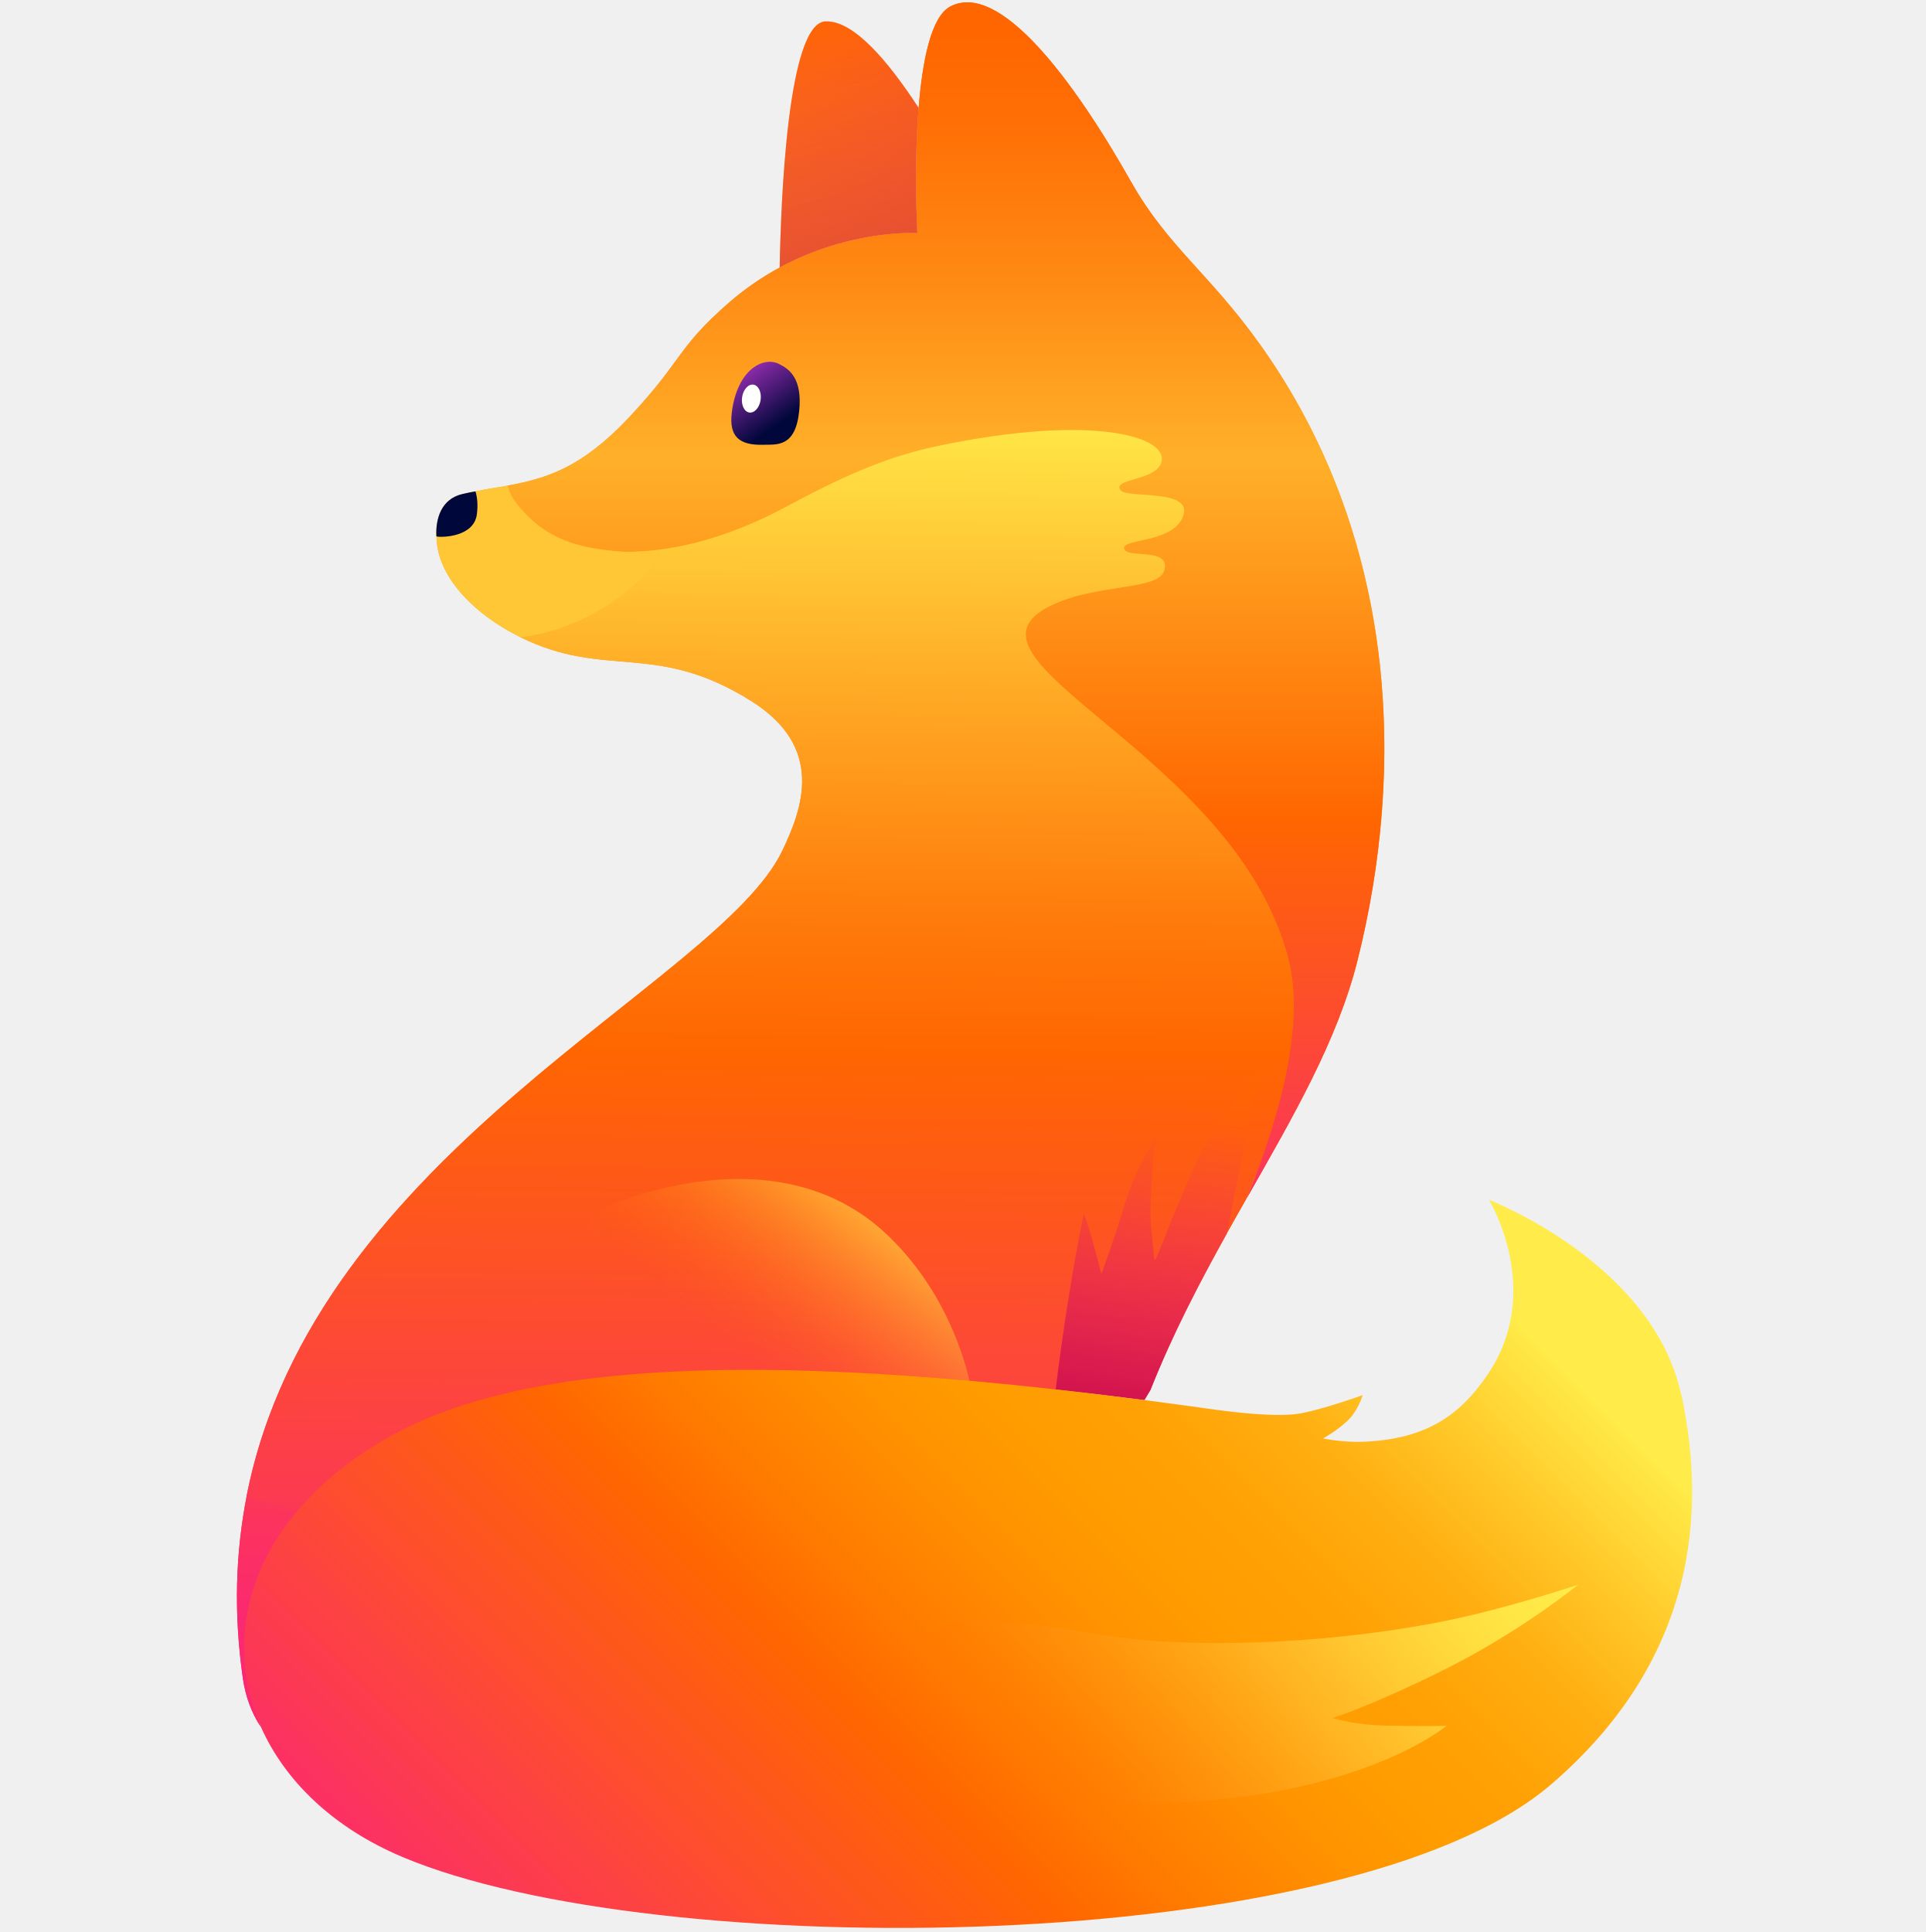
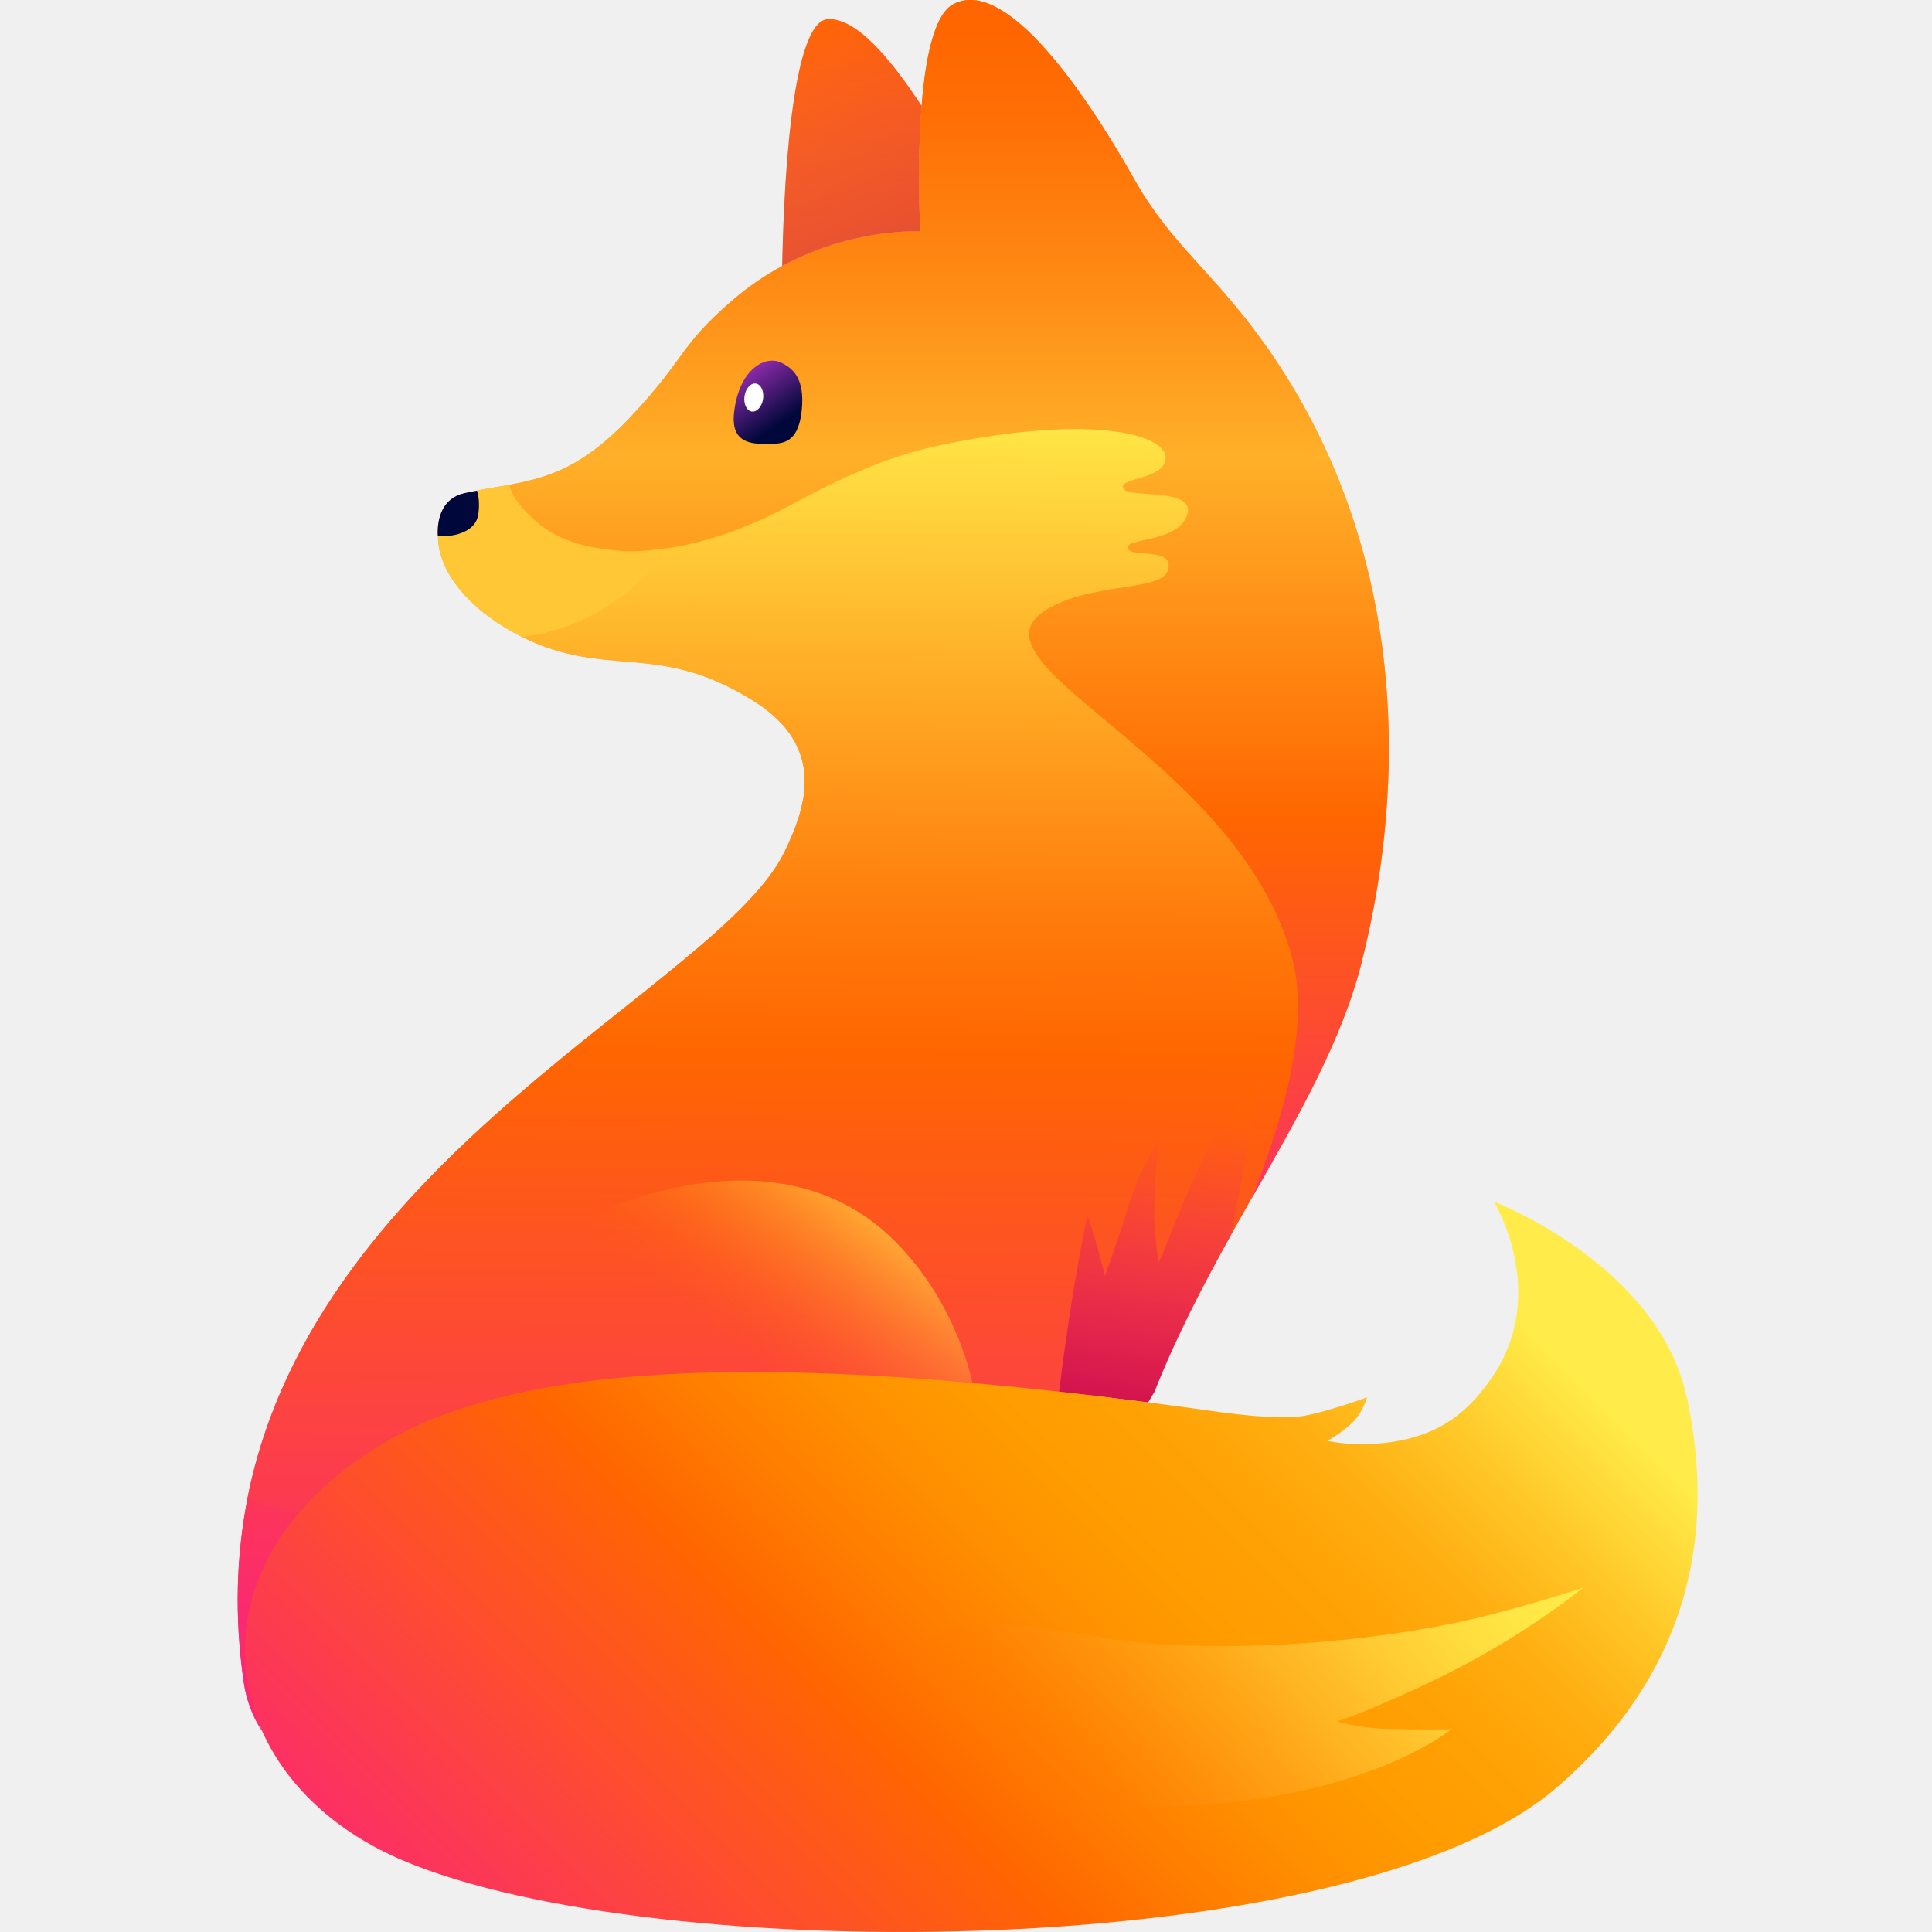
- <svg xmlns="http://www.w3.org/2000/svg" width="300" height="301" fill="none" viewBox="0 0 300 301">
-   <path fill="url(#a)" d="M148.015 1.027c7.675-4.09 19.273 11.501 28.22 27.356 5.625 9.943 12.114 14.213 19.885 25.055v-.012c18.98 26.491 22.224 57.427 17.748 84.676-2.983 7.348-10.19 25.141-19.643 48.534-1.018 1.8-2.048 3.611-3.066 5.446l-.016.083a318 318 0 0 0-4.738 8.791 206 206 0 0 0-3.019 6.079 157 157 0 0 0-4.165 9.525c-.384.636-.696 1.164-.948 1.571-33.748-4.39-71.962-6.03-106.09 5.781-3.646 1.271-6.828 5.371-9.85 7.086-8.507 4.827-25.715 29.002-21.694 38.069-1.428-2.171-2.388-4.69-2.808-7.604-1.463-10.229-1.115-19.644.588-28.338l-.011-.003c10.578-53.886 73.579-79.815 83.485-100.624 3.047-6.416 6.752-16.035-4.953-23.339-14.895-9.294-22.56-3.311-35.872-9.883l.008-.002-.115-.057c-7.448-3.715-12.953-9.638-12.954-15.647l-.024-.005c-.144-2.638.696-5.852 4.102-6.608a45 45 0 0 1 1.978-.408l.003.013c1.704-.393 3.508-.619 5.026-.9l-.003-.012c5.997-1.104 11.478-2.735 18.83-10.543 8.659-9.21 7.352-10.746 15.735-18.037a43.6 43.6 0 0 1 7.819-5.397c11.049-5.955 21.37-5.365 21.432-5.361 0 0-.538-10.075.205-19.502.576-7.292 1.931-14.2 4.905-15.783" />
-   <path fill="url(#b)" d="M213.856 138.175a141 141 0 0 1-2.396 11.522c-3.118 12.413-10.003 24.238-17.211 36.939a52242 52242 0 0 0 19.607-48.461" />
-   <path fill="url(#c)" d="M196.12 53.438c-7.771-10.842-14.26-15.112-19.885-25.054-8.947-15.855-20.544-31.447-28.22-27.357-2.974 1.583-4.33 8.491-4.905 15.783-.744 9.427-.204 19.502-.204 19.502s-10.35-.612-21.432 5.36a43.6 43.6 0 0 0-7.82 5.398c-8.383 7.291-7.076 8.827-15.735 18.038-7.352 7.807-12.833 9.438-18.83 10.542a6.5 6.5 0 0 0 1.163 2.494c4.582 6.081 10.207 7.364 17.079 7.82 6.356.024 14.98-1.535 25.27-7.088 7.664-4.126 14.908-7.568 23.027-9.307 24.827-5.301 36.964-1.475 35.225 2.675-1.128 2.698-7.736 2.314-6.249 4.15 1.044 1.27 11.274-.325 9.715 3.993-1.559 4.306-9.631 3.418-9.187 5.11.42 1.606 7.244-.325 6.249 3.345-.864 3.19-10.279 1.991-17.511 5.421-17.882 8.48 28.508 22.884 36.82 55.074 2.626 10.158-1.2 24.358-6.441 37.299 7.208-12.701 14.093-24.526 17.211-36.939 7.496-29.78 6.392-65.94-15.34-96.271z" />
-   <path fill="url(#d)" d="M142.906 36.311s-.552-10.062.204-19.5c-4.786-7.33-10.123-13.661-14.524-13.481-5.925.24-6.944 28.256-7.124 38.342 11.082-5.984 21.432-5.36 21.432-5.36z" />
-   <path fill="url(#e)" d="M142.906 36.311s-.552-10.062.204-19.5c-4.786-7.33-10.123-13.661-14.524-13.481-5.925.24-6.944 28.256-7.124 38.342 11.082-5.984 21.432-5.36 21.432-5.36z" />
-   <path fill="url(#f)" d="M46.275 235.401a121 121 0 0 1-7.855-2.279c-1.704 8.696-2.051 18.11-.588 28.341.42 2.914 1.38 5.433 2.806 7.604-4.75-10.711-3.262-23.124 5.637-33.666" />
-   <path fill="url(#g)" d="M200.678 149.349c-8.312-32.19-54.702-46.594-36.82-55.074 7.232-3.43 16.647-2.23 17.511-5.42.995-3.683-5.829-1.752-6.249-3.347-.444-1.679 7.628-.803 9.187-5.109s-8.671-2.71-9.715-3.994c-1.487-1.823 5.109-1.451 6.249-4.15 1.739-4.15-10.41-7.975-35.225-2.674-8.119 1.739-15.363 5.17-23.027 9.307-10.29 5.553-18.913 7.124-25.27 7.088 1.643.108 3.358.168 5.157.24 1.499.06-7.28 11.346-21.408 13.06 13.313 6.573 20.976.588 35.872 9.883 11.706 7.304 8 16.923 4.953 23.339-9.906 20.809-72.907 46.738-83.485 100.624a114 114 0 0 0 7.855 2.279c3.538-4.197 8.24-8.107 14.2-11.489 3.023-1.716 6.369-3.191 10.015-4.462 19.13-6.62 46.738-7.352 80.511-4.354 4.378.384 8.863.84 13.445 1.356 1.091-8.959 2.543-18.434 4.366-27.333.623.983 2.758 9.367 2.758 9.367s2.111-5.769 3.694-11.046c1.643-5.457 4.749-10.291 4.749-10.291s-.731 5.697-.791 11.346c-.036 2.747.42 5.685.563 7.532.132 1.607 2.111-5.457 6.825-15.375 5.013-10.555 9.319-11.43 10.026-14.057-1.487 5.241-3.442 14.704-5.505 25.558 1.032-1.859 2.075-3.694 3.106-5.517 5.23-12.941 9.055-27.153 6.441-37.299z" />
-   <path fill="#ffc635" d="M102.5 86.216c-1.799-.072-3.514-.132-5.157-.24-6.872-.456-12.497-1.74-17.079-7.82a6.5 6.5 0 0 1-1.163-2.494c-3.28.607-7.902.943-9.948 3.304-3.841 7.43 2.45 15.583 11.807 20.25l.144.073c14.128-1.716 22.907-13.001 21.408-13.061z" />
-   <path fill="#00073a" d="M74.292 80.1c.18-1.488.06-2.64-.228-3.55-.648.119-1.308.25-1.98.407-3.405.755-4.245 3.97-4.101 6.608.012 0 .024 0 .036.012.72.18 5.84.132 6.272-3.478" />
-   <path fill="url(#h)" d="M186.621 180.663c-4.713 9.919-6.692 16.983-6.824 15.376-.144-1.847-.6-4.785-.564-7.532.06-5.649.792-11.346.792-11.346s-3.118 4.834-4.749 10.291c-1.584 5.277-3.694 11.046-3.694 11.046s-2.135-8.384-2.759-9.367c-1.811 8.899-3.262 18.374-4.365 27.333 4.509.503 9.114 1.055 13.816 1.667.252-.408.564-.936.947-1.571 3.454-8.708 7.652-16.731 11.922-24.395 2.063-10.854 4.018-20.317 5.505-25.558-.708 2.627-5.014 3.502-10.027 14.056" />
-   <path fill="url(#i)" d="M261.916 217.387c-4.366-20.64-29.948-30.439-29.948-30.439s8.792 14.32-.431 27.513c-4.054 5.805-9.103 9.762-19.154 10.158-3.298.132-6.272-.516-6.272-.516s1.955-1.031 3.802-2.746c1.643-1.523 2.374-4.006 2.374-4.006s-5.888 2.135-9.642 2.843c-3.311.611-9.319 0-14.32-.708-3.287-.468-6.525-.9-9.715-1.319l-.324-.036a700 700 0 0 0-27.261-3.023c-33.773-2.998-61.394-2.278-80.511 4.354-3.658 1.271-7.004 2.746-10.015 4.462-5.96 3.382-10.662 7.28-14.2 11.489-8.899 10.542-10.386 22.967-5.637 33.666 3.706 8.347 11.19 15.651 21.972 20.208 39.362 16.647 147.554 15.82 179.049-11.321 24.634-21.229 23.375-45.887 20.269-60.579z" />
-   <path fill="url(#j)" d="M245.797 246.903s-12.029 4.065-22.739 6.044c-17.847 3.299-38.163 3.958-51.212 1.787-.24-.036-.48-.084-.72-.12-2.854-.479-5.769-.971-8.623-1.355-9.691-1.331-18.554-1.439-21.132 4.642-3.826 9.031-2.747 19.069 18.242 22.151 4.833.708 10.722 1.056 17.846.924 33.965-.12 47.901-12.173 47.889-12.089 0 0-4.377.084-9.75-.048-4.21-.108-7.088-.9-8.024-1.2 2.099-.515 11.118-4.209 19.285-8.467 10.986-5.733 18.962-12.269 18.962-12.269z" />
-   <path fill="url(#k)" d="M121.282 56.664c-2.471-1.14-6.453.971-7.28 7.592-.456 3.706 1.091 5.145 4.917 5.037 2.075-.06 5.001.444 5.577-5.241.516-5.025-1.463-6.56-3.214-7.376z" />
-   <path fill="#fff" d="M117.372 59.926c-.792-.12-1.583.744-1.763 1.943s.323 2.279 1.115 2.399 1.583-.744 1.763-1.943-.324-2.279-1.115-2.399" />
-   <path fill="url(#l)" d="M151.013 215.108c-.491-2.29-3.406-14.092-13.216-23.111-10.914-10.038-26.59-10.23-41.93-4.605-9.33 3.418-28.124 28.124-28.124 28.124l2.735 3.946c19.13-6.62 46.738-7.352 80.511-4.354z" opacity=".7" />
+ <svg xmlns="http://www.w3.org/2000/svg" width="300" height="300" fill="none" viewBox="0 0 300 300">
+   <path fill="url(#a)" d="M148.015.661c7.675-4.09 19.273 11.501 28.22 27.356 5.625 9.943 12.114 14.213 19.885 25.055v-.012c18.98 26.491 22.224 57.427 17.748 84.676-2.983 7.348-10.19 25.141-19.643 48.534-1.018 1.8-2.048 3.611-3.066 5.446l-.016.083a317 317 0 0 0-4.738 8.792 205 205 0 0 0-3.019 6.078 157 157 0 0 0-4.165 9.525c-.384.636-.696 1.164-.948 1.571-33.748-4.39-71.962-6.03-106.09 5.781-3.646 1.271-6.828 5.371-9.85 7.086-8.507 4.827-25.715 29.002-21.694 38.069-1.428-2.171-2.388-4.69-2.808-7.604-1.463-10.229-1.115-19.644.588-28.338l-.011-.003c10.578-53.886 73.579-79.815 83.485-100.624 3.047-6.416 6.752-16.035-4.953-23.339-14.895-9.294-22.56-3.311-35.872-9.883l.008-.002-.115-.057c-7.448-3.715-12.953-9.638-12.954-15.647l-.024-.005c-.144-2.638.696-5.852 4.102-6.608a45 45 0 0 1 1.978-.408l.003.013c1.704-.393 3.508-.619 5.026-.9l-.003-.012c5.997-1.104 11.478-2.735 18.83-10.543 8.659-9.21 7.352-10.745 15.735-18.037a43.6 43.6 0 0 1 7.819-5.397c11.049-5.955 21.37-5.365 21.432-5.361 0 0-.538-10.075.205-19.502.576-7.292 1.931-14.2 4.905-15.783" />
+   <path fill="url(#b)" d="M213.856 137.809a141 141 0 0 1-2.396 11.522c-3.118 12.413-10.003 24.238-17.211 36.939a52242 52242 0 0 0 19.607-48.461" />
+   <path fill="url(#c)" d="M196.12 53.072c-7.771-10.842-14.26-15.112-19.885-25.054C167.288 12.163 155.691-3.43 148.015.66c-2.974 1.583-4.33 8.491-4.905 15.783-.744 9.427-.204 19.502-.204 19.502s-10.35-.612-21.432 5.36a43.6 43.6 0 0 0-7.82 5.398c-8.383 7.291-7.076 8.827-15.735 18.038-7.352 7.807-12.833 9.438-18.83 10.542a6.5 6.5 0 0 0 1.163 2.494c4.582 6.081 10.207 7.364 17.079 7.82 6.356.024 14.98-1.535 25.27-7.088 7.664-4.126 14.908-7.568 23.027-9.307 24.827-5.301 36.964-1.475 35.225 2.675-1.128 2.698-7.736 2.314-6.249 4.15 1.044 1.27 11.274-.325 9.715 3.993-1.559 4.306-9.631 3.418-9.187 5.11.42 1.606 7.244-.325 6.249 3.345-.864 3.19-10.279 1.991-17.511 5.421-17.882 8.48 28.508 22.884 36.82 55.074 2.626 10.158-1.2 24.358-6.441 37.299 7.208-12.701 14.093-24.526 17.211-36.939 7.496-29.78 6.392-65.94-15.34-96.271z" />
+   <path fill="url(#d)" d="M142.906 35.945s-.552-10.062.204-19.5c-4.786-7.329-10.123-13.661-14.524-13.481-5.925.24-6.944 28.256-7.124 38.342 11.082-5.984 21.432-5.36 21.432-5.36z" />
+   <path fill="url(#e)" d="M142.906 35.945s-.552-10.062.204-19.5c-4.786-7.329-10.123-13.661-14.524-13.481-5.925.24-6.944 28.256-7.124 38.342 11.082-5.984 21.432-5.36 21.432-5.36z" />
+   <path fill="url(#f)" d="M46.275 235.035a121 121 0 0 1-7.855-2.279c-1.704 8.696-2.051 18.11-.588 28.341.42 2.914 1.38 5.433 2.806 7.604-4.75-10.71-3.262-23.124 5.637-33.666" />
+   <path fill="url(#g)" d="M200.678 148.983c-8.312-32.19-54.702-46.594-36.82-55.074 7.232-3.43 16.647-2.23 17.511-5.42.995-3.683-5.829-1.752-6.249-3.347-.444-1.679 7.628-.803 9.187-5.109s-8.671-2.71-9.715-3.994c-1.487-1.823 5.109-1.45 6.249-4.15 1.739-4.15-10.41-7.975-35.225-2.674-8.119 1.74-15.363 5.17-23.027 9.307-10.29 5.553-18.913 7.124-25.27 7.088 1.643.108 3.358.168 5.157.24 1.499.06-7.28 11.346-21.408 13.06 13.313 6.573 20.976.588 35.872 9.883 11.706 7.304 8 16.923 4.953 23.339-9.906 20.809-72.907 46.738-83.485 100.624a114 114 0 0 0 7.855 2.279c3.538-4.197 8.24-8.107 14.2-11.489 3.023-1.715 6.369-3.191 10.015-4.462 19.13-6.62 46.738-7.352 80.511-4.354 4.378.384 8.863.84 13.445 1.356 1.091-8.959 2.543-18.434 4.366-27.333.623.983 2.758 9.367 2.758 9.367s2.111-5.769 3.694-11.046c1.643-5.457 4.749-10.291 4.749-10.291s-.731 5.697-.791 11.346c-.036 2.747.42 5.685.563 7.532.132 1.607 2.111-5.457 6.825-15.375 5.013-10.555 9.319-11.43 10.026-14.057-1.487 5.241-3.442 14.704-5.505 25.558 1.032-1.859 2.075-3.694 3.106-5.517 5.23-12.941 9.055-27.153 6.441-37.299z" />
+   <path fill="#ffc635" d="M102.5 85.85c-1.799-.072-3.514-.132-5.157-.24-6.872-.456-12.497-1.74-17.079-7.82a6.5 6.5 0 0 1-1.163-2.494c-3.28.607-7.902.943-9.948 3.304-3.841 7.43 2.45 15.583 11.807 20.25l.144.073c14.128-1.716 22.907-13.001 21.408-13.061z" />
+   <path fill="#00073a" d="M74.292 79.733c.18-1.487.06-2.638-.228-3.55a45 45 0 0 0-1.98.408c-3.405.756-4.245 3.97-4.101 6.608.012 0 .024 0 .036.012.72.18 5.84.132 6.272-3.478" />
+   <path fill="url(#h)" d="M186.621 180.297c-4.713 9.919-6.692 16.983-6.824 15.376-.144-1.847-.6-4.785-.564-7.532.06-5.649.792-11.346.792-11.346s-3.118 4.834-4.749 10.291c-1.584 5.277-3.694 11.046-3.694 11.046s-2.135-8.384-2.759-9.367c-1.811 8.899-3.262 18.374-4.365 27.333 4.509.503 9.114 1.055 13.816 1.667.252-.408.564-.936.947-1.571 3.454-8.708 7.652-16.731 11.922-24.395 2.063-10.854 4.018-20.317 5.505-25.558-.708 2.627-5.014 3.502-10.027 14.056" />
+   <path fill="url(#i)" d="M261.916 217.021c-4.366-20.64-29.948-30.439-29.948-30.439s8.792 14.32-.431 27.513c-4.054 5.805-9.103 9.762-19.154 10.158-3.298.132-6.272-.516-6.272-.516s1.955-1.031 3.802-2.746c1.643-1.523 2.374-4.006 2.374-4.006s-5.888 2.135-9.642 2.843c-3.311.611-9.319 0-14.32-.708a928 928 0 0 0-9.715-1.319l-.324-.036a700 700 0 0 0-27.261-3.023c-33.773-2.998-61.394-2.278-80.511 4.354-3.658 1.271-7.004 2.746-10.015 4.462-5.96 3.382-10.662 7.28-14.2 11.489-8.899 10.542-10.386 22.967-5.637 33.666 3.706 8.347 11.19 15.651 21.972 20.208 39.362 16.647 147.554 15.82 179.049-11.321 24.634-21.229 23.375-45.887 20.269-60.579z" />
+   <path fill="url(#j)" d="M245.797 246.537s-12.029 4.066-22.739 6.044c-17.847 3.299-38.163 3.958-51.212 1.787-.24-.036-.48-.084-.72-.12-2.854-.479-5.769-.971-8.623-1.355-9.691-1.331-18.554-1.439-21.132 4.642-3.826 9.031-2.747 19.069 18.242 22.151 4.833.708 10.722 1.056 17.846.924 33.965-.12 47.901-12.173 47.889-12.089 0 0-4.377.084-9.75-.048-4.21-.108-7.088-.9-8.024-1.2 2.099-.515 11.118-4.209 19.285-8.467 10.986-5.733 18.962-12.269 18.962-12.269z" />
+   <path fill="url(#k)" d="M121.282 56.298c-2.471-1.14-6.453.972-7.28 7.592-.456 3.706 1.091 5.145 4.917 5.037 2.075-.06 5.001.444 5.577-5.241.516-5.025-1.463-6.56-3.214-7.376z" />
+   <path fill="#fff" d="M117.372 59.56c-.792-.12-1.583.744-1.763 1.943s.323 2.279 1.115 2.399 1.583-.744 1.763-1.943-.324-2.279-1.115-2.399" />
+   <path fill="url(#l)" d="M151.013 214.742c-.491-2.29-3.406-14.092-13.216-23.111-10.914-10.038-26.59-10.23-41.93-4.605-9.33 3.418-28.124 28.124-28.124 28.124l2.735 3.946c19.13-6.62 46.738-7.352 80.511-4.354z" opacity=".7" />
  <defs>
-     <linearGradient id="a" x1="181.932" x2="180.061" y1="17.53" y2="253.919" gradientUnits="userSpaceOnUse">
+     <linearGradient id="a" x1="181.932" x2="180.061" y1="17.164" y2="253.553" gradientUnits="userSpaceOnUse">
      <stop stop-color="#ff6700" />
      <stop offset=".18" stop-color="#ff9b1d" />
      <stop offset=".27" stop-color="#ffb029" />
      <stop offset=".42" stop-color="#ff9218" />
      <stop offset=".63" stop-color="#f60" />
      <stop offset="1" stop-color="#fb2872" />
    </linearGradient>
-     <linearGradient id="b" x1="181.932" x2="180.061" y1="17.53" y2="253.919" gradientUnits="userSpaceOnUse">
+     <linearGradient id="b" x1="181.932" x2="180.061" y1="17.164" y2="253.553" gradientUnits="userSpaceOnUse">
      <stop stop-color="#ff6700" />
      <stop offset=".18" stop-color="#ff9b1d" />
      <stop offset=".27" stop-color="#ffb029" />
      <stop offset=".42" stop-color="#ff9218" />
      <stop offset=".63" stop-color="#f60" />
      <stop offset="1" stop-color="#fb2872" />
    </linearGradient>
-     <linearGradient id="c" x1="147.379" x2="147.379" y1="5.417" y2="199.361" gradientUnits="userSpaceOnUse">
+     <linearGradient id="c" x1="147.379" x2="147.379" y1="5.051" y2="198.995" gradientUnits="userSpaceOnUse">
      <stop stop-color="#f60" />
      <stop offset=".07" stop-color="#ff6f05" />
      <stop offset=".19" stop-color="#ff8813" />
      <stop offset=".34" stop-color="#ffb029" />
      <stop offset=".46" stop-color="#ff9218" />
      <stop offset=".63" stop-color="#f60" />
      <stop offset=".77" stop-color="#fd4f29" />
      <stop offset="1" stop-color="#fb2872" />
    </linearGradient>
-     <linearGradient id="d" x1="129.773" x2="155.847" y1="1.818" y2="286.085" gradientUnits="userSpaceOnUse">
+     <linearGradient id="d" x1="129.773" x2="155.847" y1="1.452" y2="285.719" gradientUnits="userSpaceOnUse">
      <stop stop-color="#f60" />
      <stop offset=".26" stop-color="#ffb029" />
      <stop offset=".34" stop-color="#ffa623" />
      <stop offset=".47" stop-color="#ff8d15" />
      <stop offset=".63" stop-color="#f60" />
      <stop offset="1" stop-color="#fb2872" />
    </linearGradient>
-     <linearGradient id="e" x1="121.917" x2="149.022" y1="-6.757" y2="87.319" gradientUnits="userSpaceOnUse">
+     <linearGradient id="e" x1="121.917" x2="149.022" y1="-7.123" y2="86.953" gradientUnits="userSpaceOnUse">
      <stop offset=".09" stop-color="#fb2872" stop-opacity="0" />
      <stop offset=".2" stop-color="#e91d66" stop-opacity=".17" />
      <stop offset=".33" stop-color="#d9145b" stop-opacity=".33" />
      <stop offset=".47" stop-color="#cd0d53" stop-opacity=".45" />
      <stop offset=".62" stop-color="#c4084d" stop-opacity=".53" />
      <stop offset=".78" stop-color="#bf044a" stop-opacity=".58" />
      <stop offset="1" stop-color="#be0449" stop-opacity=".6" />
    </linearGradient>
-     <linearGradient id="f" x1="43.385" x2="41.502" y1="16.426" y2="252.828" gradientUnits="userSpaceOnUse">
+     <linearGradient id="f" x1="43.385" x2="41.502" y1="16.06" y2="252.462" gradientUnits="userSpaceOnUse">
      <stop stop-color="#ff6700" />
      <stop offset=".18" stop-color="#ff9b1d" />
      <stop offset=".27" stop-color="#ffb029" />
      <stop offset=".42" stop-color="#ff9218" />
      <stop offset=".63" stop-color="#f60" />
      <stop offset="1" stop-color="#fb2872" />
    </linearGradient>
-     <linearGradient id="g" x1="121.354" x2="119.435" y1="21.488" y2="262.518" gradientUnits="userSpaceOnUse">
+     <linearGradient id="g" x1="121.354" x2="119.435" y1="21.122" y2="262.152" gradientUnits="userSpaceOnUse">
      <stop stop-color="#f60" />
      <stop offset=".07" stop-color="#ffa221" />
      <stop offset=".14" stop-color="#ffd63d" />
      <stop offset=".17" stop-color="#ffeb49" />
      <stop offset=".35" stop-color="#ffac26" />
      <stop offset=".51" stop-color="#ff790a" />
      <stop offset=".59" stop-color="#f60" />
      <stop offset="1" stop-color="#fb2872" />
    </linearGradient>
-     <linearGradient id="h" x1="183.721" x2="164.243" y1="171.295" y2="286.401" gradientUnits="userSpaceOnUse">
+     <linearGradient id="h" x1="183.721" x2="164.243" y1="170.929" y2="286.035" gradientUnits="userSpaceOnUse">
      <stop offset=".02" stop-color="#fb2872" stop-opacity="0" />
      <stop offset=".49" stop-color="#be0449" />
      <stop offset=".52" stop-color="#aa0447" />
      <stop offset=".61" stop-color="#760543" />
      <stop offset=".7" stop-color="#4c0540" />
      <stop offset=".78" stop-color="#2b063d" />
      <stop offset=".86" stop-color="#13063b" />
      <stop offset=".94" stop-color="#04063a" />
      <stop offset="1" stop-color="#00073a" />
    </linearGradient>
-     <linearGradient id="i" x1="232.604" x2="76.031" y1="168.07" y2="324.656" gradientUnits="userSpaceOnUse">
+     <linearGradient id="i" x1="232.604" x2="76.031" y1="167.704" y2="324.29" gradientUnits="userSpaceOnUse">
      <stop offset=".11" stop-color="#ffeb49" />
      <stop offset=".12" stop-color="#ffe644" />
      <stop offset=".2" stop-color="#ffc626" />
      <stop offset=".27" stop-color="#ffae11" />
      <stop offset=".35" stop-color="#ffa004" />
      <stop offset=".41" stop-color="#ff9c00" />
      <stop offset=".47" stop-color="#ff9200" />
      <stop offset=".57" stop-color="#ff7900" />
      <stop offset=".63" stop-color="#f60" />
      <stop offset=".76" stop-color="#fe5029" />
      <stop offset=".99" stop-color="#fb2872" />
    </linearGradient>
-     <linearGradient id="j" x1="227.255" x2="161.711" y1="226.478" y2="280.784" gradientUnits="userSpaceOnUse">
+     <linearGradient id="j" x1="227.255" x2="161.711" y1="226.112" y2="280.418" gradientUnits="userSpaceOnUse">
      <stop stop-color="#ffeb49" />
      <stop offset=".1" stop-color="#ffe847" stop-opacity=".98" />
      <stop offset=".22" stop-color="#ffe042" stop-opacity=".92" />
      <stop offset=".36" stop-color="#ffd23b" stop-opacity=".82" />
      <stop offset=".51" stop-color="#ffbf31" stop-opacity=".67" />
      <stop offset=".66" stop-color="#ffa723" stop-opacity=".49" />
      <stop offset=".83" stop-color="#ff8a13" stop-opacity=".27" />
      <stop offset=".99" stop-color="#ff6700" stop-opacity=".01" />
      <stop offset="1" stop-color="#f60" stop-opacity="0" />
    </linearGradient>
-     <linearGradient id="k" x1="113.447" x2="122.112" y1="55.225" y2="67.822" gradientUnits="userSpaceOnUse">
+     <linearGradient id="k" x1="113.447" x2="122.112" y1="54.859" y2="67.456" gradientUnits="userSpaceOnUse">
      <stop offset=".16" stop-color="#a030b9" />
      <stop offset=".88" stop-color="#00073a" />
    </linearGradient>
-     <linearGradient id="l" x1="135.074" x2="113.894" y1="184.058" y2="209.723" gradientUnits="userSpaceOnUse">
+     <linearGradient id="l" x1="135.074" x2="113.894" y1="183.692" y2="209.357" gradientUnits="userSpaceOnUse">
      <stop stop-color="#ffeb49" />
      <stop offset="1" stop-color="#f60" stop-opacity="0" />
    </linearGradient>
  </defs>
</svg>
